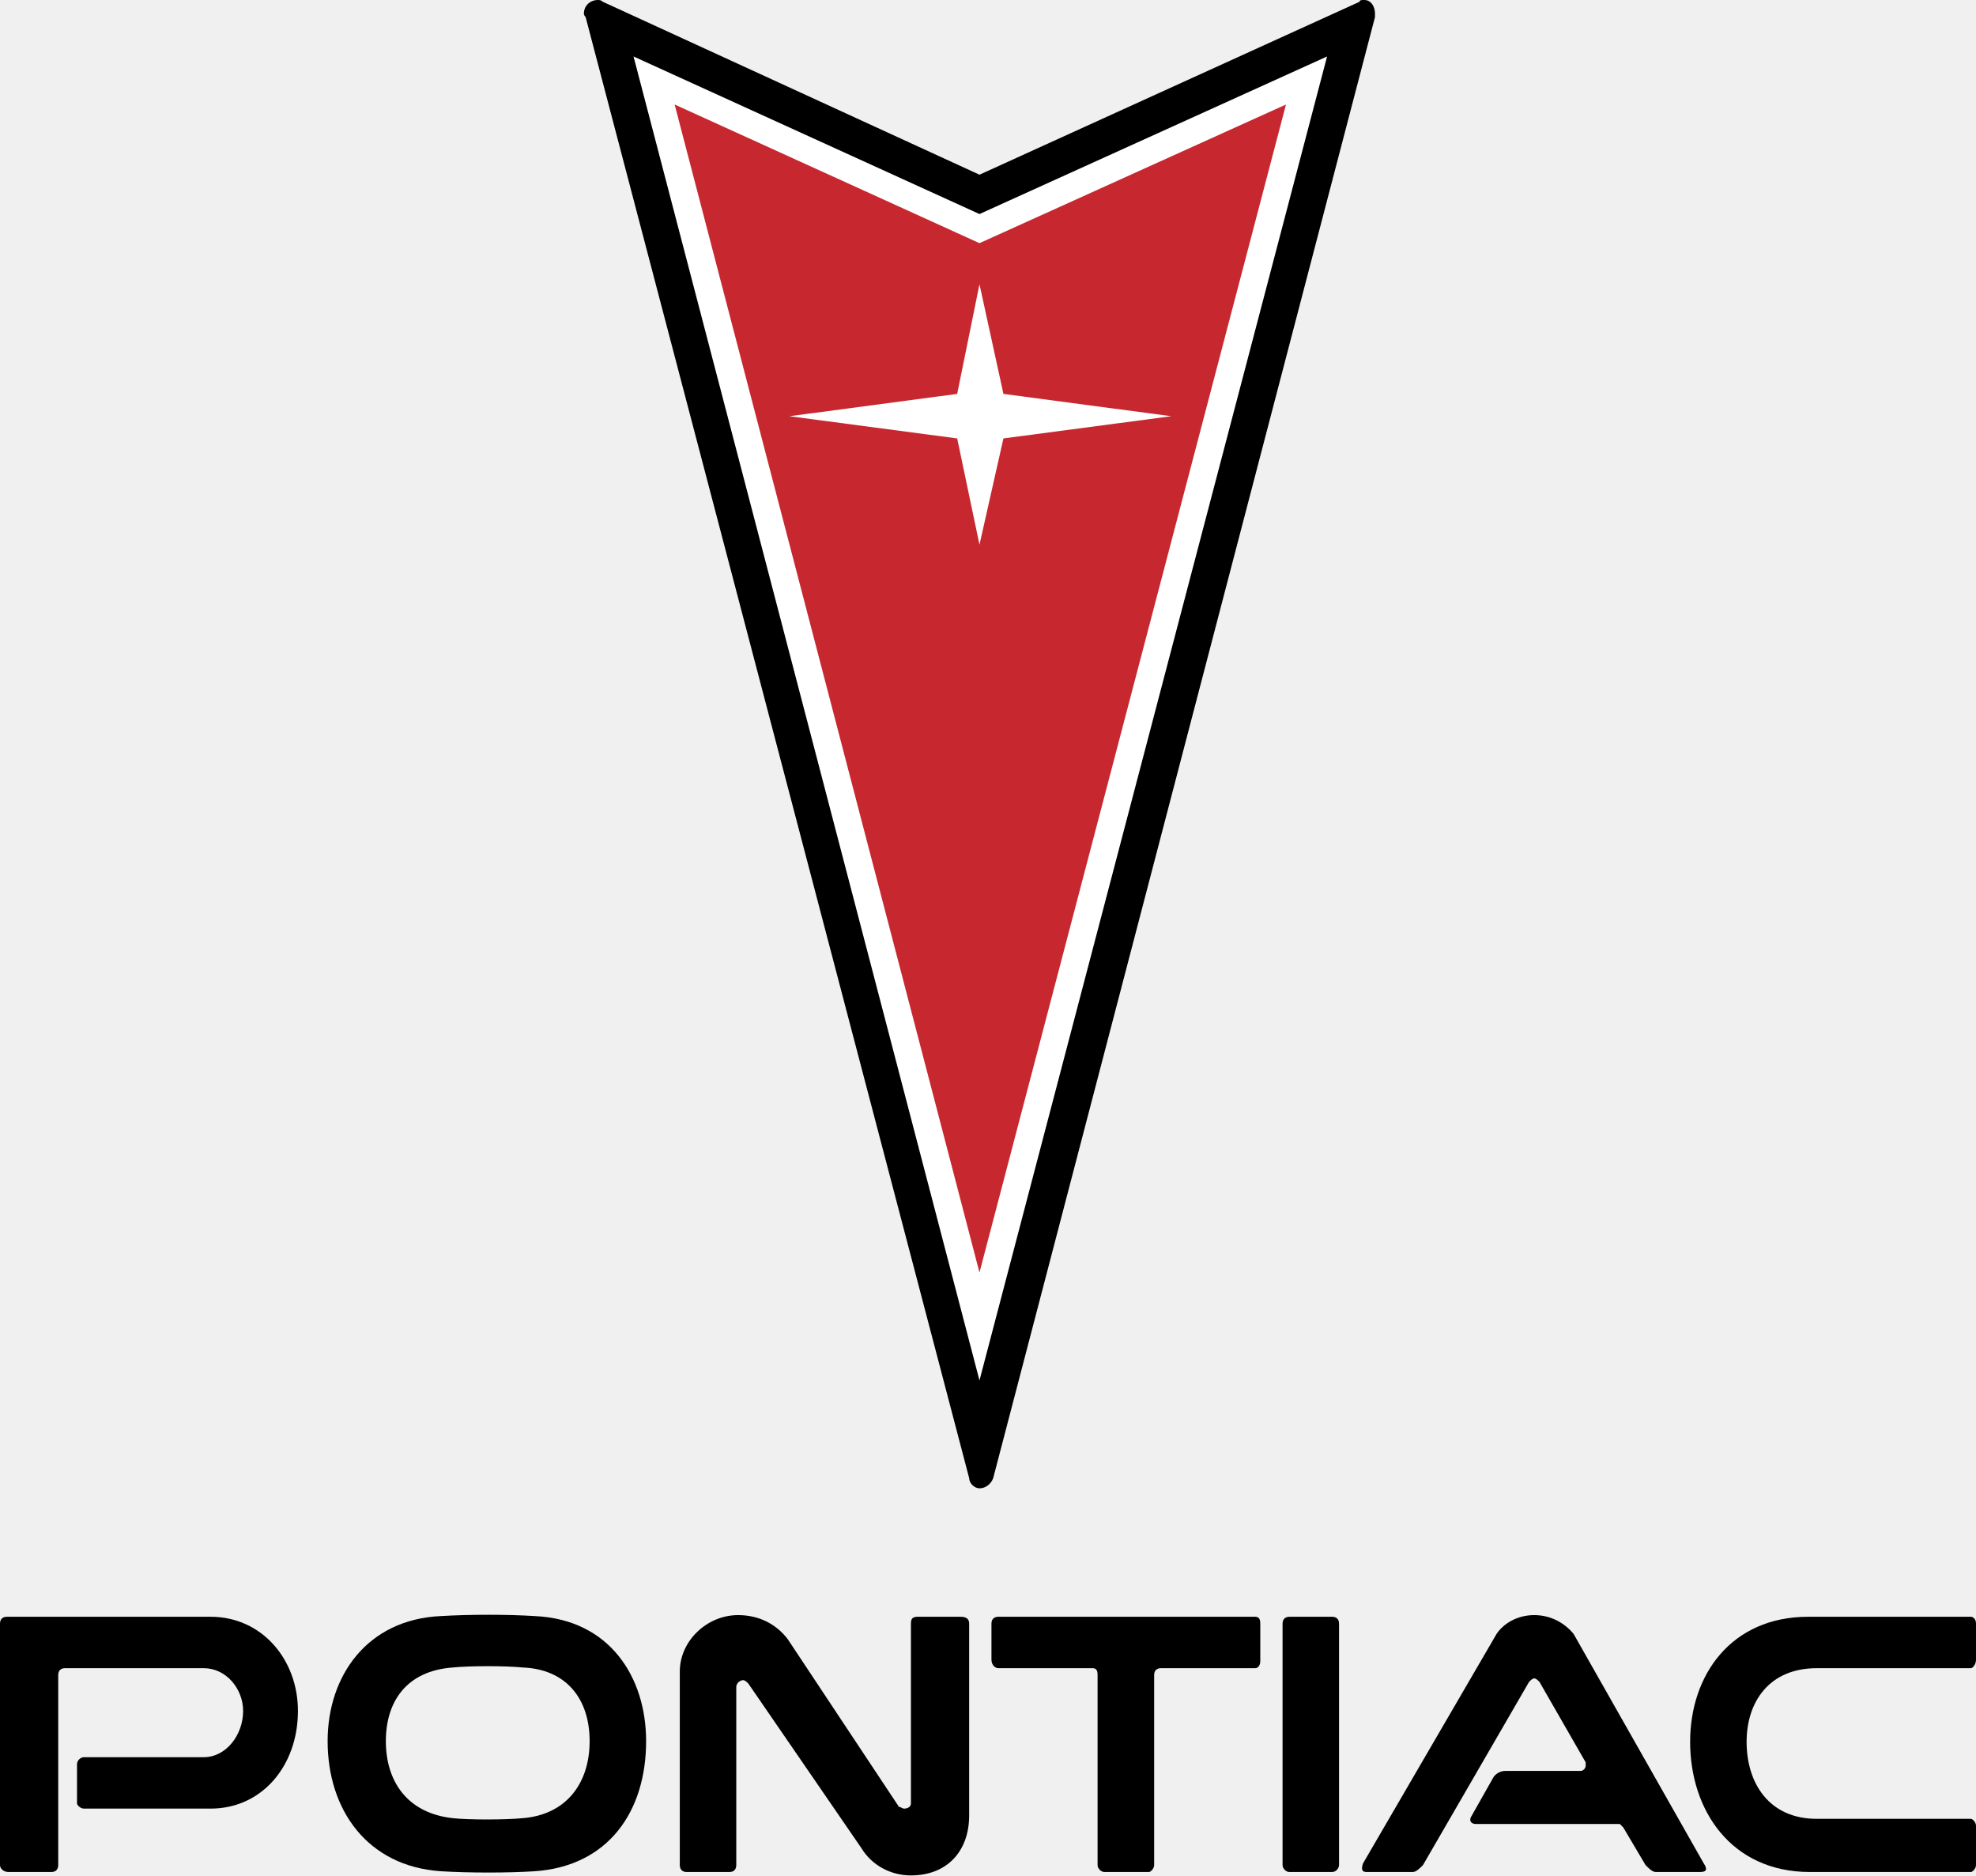
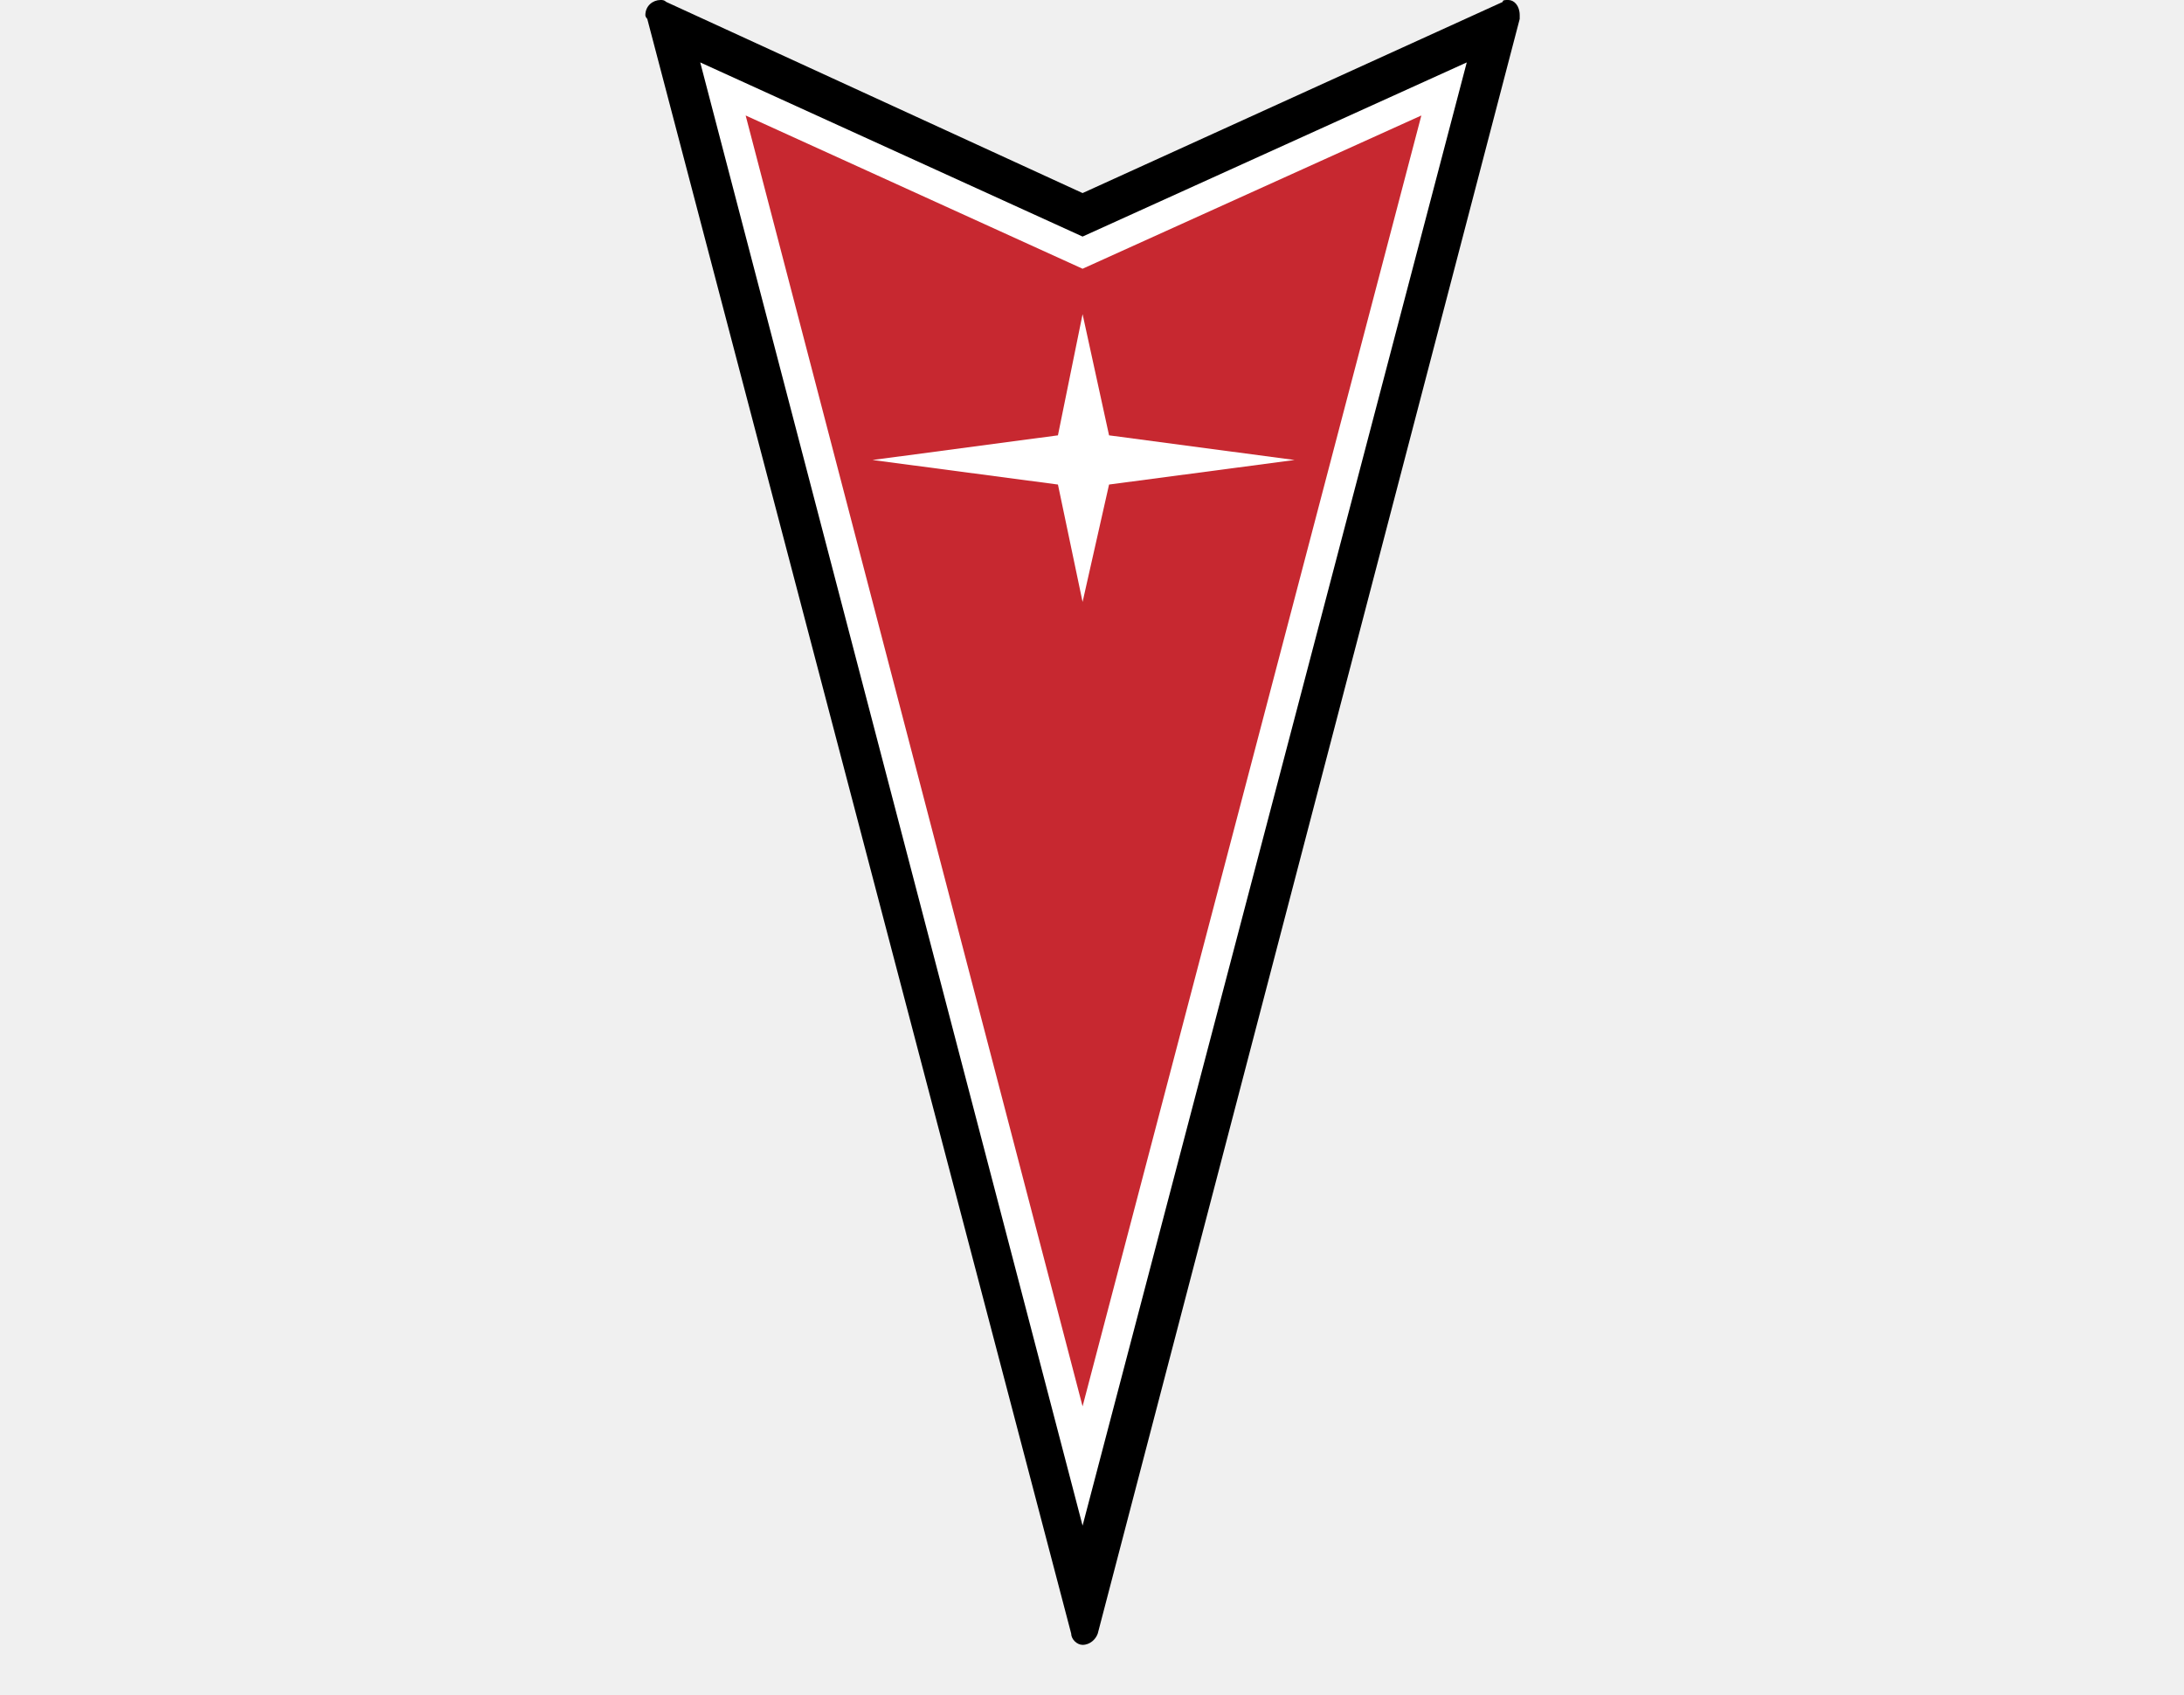
- <svg xmlns="http://www.w3.org/2000/svg" width="1057.031" height="1003.021" viewBox="0 0 1057.031 1003.021" version="1.1" id="svg8">
+ <svg xmlns="http://www.w3.org/2000/svg" width="1057.031" height="820" viewBox="0 0 1057.031 820" version="1.1" id="svg8">
  <defs id="defs2" />
  <g id="layer1" transform="translate(-1.6583724e-4)">
    <g id="g415" style="fill:#000000">
      <path style="clip-rule:nonzero;fill:#000000;fill-opacity:1;fill-rule:nonzero;stroke:none;stroke-width:13.333" d="m 175.261,931.198 c 0,-34.844 21.094,-65.052 60.469,-66.875 15.573,-0.937 35.729,-0.937 50.365,0 40.313,1.823 59.531,32.969 59.531,66.875 0,37.552 -20.156,66.875 -59.531,69.583 -13.75,0.938 -35.729,0.938 -50.365,0 -39.375,-2.708 -60.469,-32.969 -60.469,-69.583 z m 104.427,41.198 c 22.917,-1.823 35.729,-18.333 35.729,-41.198 0,-22.917 -12.813,-38.49 -35.729,-39.375 -9.167,-0.937 -28.385,-0.937 -37.552,0 -24.74,1.823 -35.729,18.281 -35.729,39.375 0,21.042 10.99,38.437 35.729,41.198 8.229,0.937 28.385,0.937 37.552,0" id="path148" />
      <path style="clip-rule:nonzero;fill:#000000;fill-opacity:1;fill-rule:nonzero;stroke:none;stroke-width:13.333" d="M 112.656,864.687 H 3.646 c -1.823,0 -3.646,0.937 -3.646,3.646 v 129.167 c 0,1.823 1.823,3.698 4.583,3.698 H 27.5 c 2.708,0 3.646,-1.875 3.646,-3.698 V 895.833 c 0,-2.76 1.823,-3.646 3.646,-3.646 h 74.219 c 11.927,0 21.042,10.99 21.042,22.865 0,12.865 -9.115,24.74 -21.042,24.74 H 44.896 c -1.823,0 -3.698,1.823 -3.698,3.698 v 21.042 c 0,0.937 1.875,2.76 3.698,2.76 h 67.76 c 27.5,0 46.719,-22.917 46.719,-52.24 0,-27.448 -19.219,-50.365 -46.719,-50.365" id="path2708" clip-path="none" />
      <path style="clip-rule:nonzero;fill:#000000;fill-opacity:1;fill-rule:nonzero;stroke:none;stroke-width:13.333" d="m 460.729,988.333 c 5.521,9.167 15.573,14.687 26.563,14.687 19.271,0 31.146,-12.865 31.146,-32.083 V 868.333 c 0,-2.708 -1.823,-3.646 -4.583,-3.646 h -22.865 c -2.76,0 -3.698,0.937 -3.698,3.646 v 96.198 c 0,1.823 -1.823,2.76 -3.646,2.76 -0.937,0 -1.823,-0.937 -2.76,-0.937 L 421.354,876.615 c -6.406,-8.281 -15.573,-12.813 -26.562,-12.813 -16.511,0 -31.146,13.698 -31.146,30.208 v 103.49 c 0,1.823 0.937,3.698 3.646,3.698 h 22.917 c 2.76,0 3.646,-1.875 3.646,-3.698 v -95.26 c 0,-1.823 1.823,-3.646 3.698,-3.646 0.885,0 1.823,0.885 2.76,1.823 l 60.417,87.917" id="path2712" clip-path="none" />
      <path style="clip-rule:nonzero;fill:#000000;fill-opacity:1;fill-rule:nonzero;stroke:none;stroke-width:13.333" d="m 617.396,895.833 v 101.667 c 0,1.823 -1.875,3.698 -2.76,3.698 h -23.802 c -1.875,0 -3.698,-1.875 -3.698,-3.698 V 895.833 c 0,-2.76 -0.885,-3.646 -2.708,-3.646 h -50.417 c -1.823,0 -3.646,-1.875 -3.646,-4.583 v -19.271 c 0,-2.708 1.823,-3.646 3.646,-3.646 h 137.396 c 1.823,0 2.76,0.937 2.76,3.646 v 20.156 c 0,1.823 -0.937,3.698 -2.76,3.698 h -50.365 c -1.823,0 -3.646,0.885 -3.646,3.646" id="path2716" clip-path="none" />
      <path style="clip-rule:nonzero;fill:#000000;fill-opacity:1;fill-rule:nonzero;stroke:none;stroke-width:13.333" d="m 712.656,1001.198 c 1.823,0 3.646,-1.875 3.646,-3.698 V 868.333 c 0,-2.708 -1.823,-3.646 -3.646,-3.646 h -22.917 c -1.823,0 -3.646,0.937 -3.646,3.646 v 129.167 c 0,1.823 1.823,3.698 3.646,3.698 h 22.917" id="path2720" clip-path="none" />
      <path style="clip-rule:nonzero;fill:#000000;fill-opacity:1;fill-rule:nonzero;stroke:none;stroke-width:13.333" d="m 866.511,975.521 c 0,0 0.937,0.937 1.823,1.823 l 11.927,20.156 c 1.823,1.823 3.646,3.698 5.521,3.698 h 23.802 c 3.646,0 3.646,-1.875 1.823,-4.583 L 841.771,873.854 c -4.531,-5.521 -11.875,-10.052 -21.042,-10.052 -9.167,0 -16.458,4.531 -20.156,10.052 l -71.458,122.76 c -0.885,2.708 -0.885,4.583 1.875,4.583 h 24.687 c 1.875,0 3.698,-1.875 5.521,-3.698 l 56.771,-98.021 c 0.937,-0.885 1.823,-1.823 2.76,-1.823 0.937,0 1.823,0.937 2.76,1.823 l 24.74,43.073 c 0,0.937 0,0.937 0,1.823 0,0.937 -0.937,2.76 -2.76,2.76 h -40.313 c -2.76,0 -5.469,1.823 -6.406,3.646 l -11.927,21.094 c -0.885,1.823 0,3.646 2.76,3.646 h 76.927" id="path2724" clip-path="none" />
      <path style="clip-rule:nonzero;fill:#000000;fill-opacity:1;fill-rule:nonzero;stroke:none;stroke-width:13.333" d="m 1054.323,972.76 c 0.885,0 2.708,1.823 2.708,3.698 v 21.042 c 0,1.823 -1.823,3.698 -2.708,3.698 -1.823,0 -71.458,0 -86.094,0 -42.187,0 -64.115,-33.021 -64.115,-69.635 0,-35.729 21.927,-66.875 63.177,-66.875 11.927,0 85.208,0 87.031,0 0.885,0 2.708,0.937 2.708,3.646 v 19.271 c 0,2.708 -1.823,4.583 -2.708,4.583 -1.823,0 -69.635,0 -82.448,0 -25.677,0 -37.552,18.281 -37.552,39.375 0,21.979 11.875,41.198 37.552,41.198 16.458,0 81.51,0 82.448,0" id="path2728" clip-path="none" />
    </g>
    <g id="g421">
      <path style="fill:#000000;fill-opacity:1;fill-rule:nonzero;stroke:none;stroke-width:13.333" d="m 523.958,795.99 c 3.646,0 6.406,-2.76 7.344,-5.469 L 735.521,9.167 c 0,-0.937 0,-1.823 0,-1.823 C 735.521,2.76 732.813,0 730.052,0 c -1.823,0 -2.76,0 -2.76,0.937 L 523.958,93.437 322.448,0.937 C 321.511,0 320.573,0 319.687,0 c -3.646,0 -7.344,2.76 -7.344,7.344 0,0 0,0.886 0.937,1.823 L 518.437,790.521 c 0,2.708 2.76,5.469 5.521,5.469" id="path2732" />
      <path style="fill:#ffffff;fill-opacity:1;fill-rule:nonzero;stroke:none;stroke-width:13.333" d="M 523.958,738.281 709.896,30.208 523.958,114.479 338.906,30.208 523.958,738.281" id="path2734" />
      <path style="fill:#c72830;fill-opacity:1;fill-rule:nonzero;stroke:none;stroke-width:13.333" d="M 523.958,680.573 687.917,55.885 523.958,130.052 360.885,55.885 523.958,680.573" id="path2736" />
      <path style="fill:#ffffff;fill-opacity:1;fill-rule:nonzero;stroke:none;stroke-width:13.333" d="m 523.958,152.031 -11.927,58.646 -89.739,11.927 89.739,11.875 11.927,56.823 12.812,-56.823 89.792,-11.875 -89.792,-11.927 -12.812,-58.646" id="path2738" />
    </g>
  </g>
</svg>
